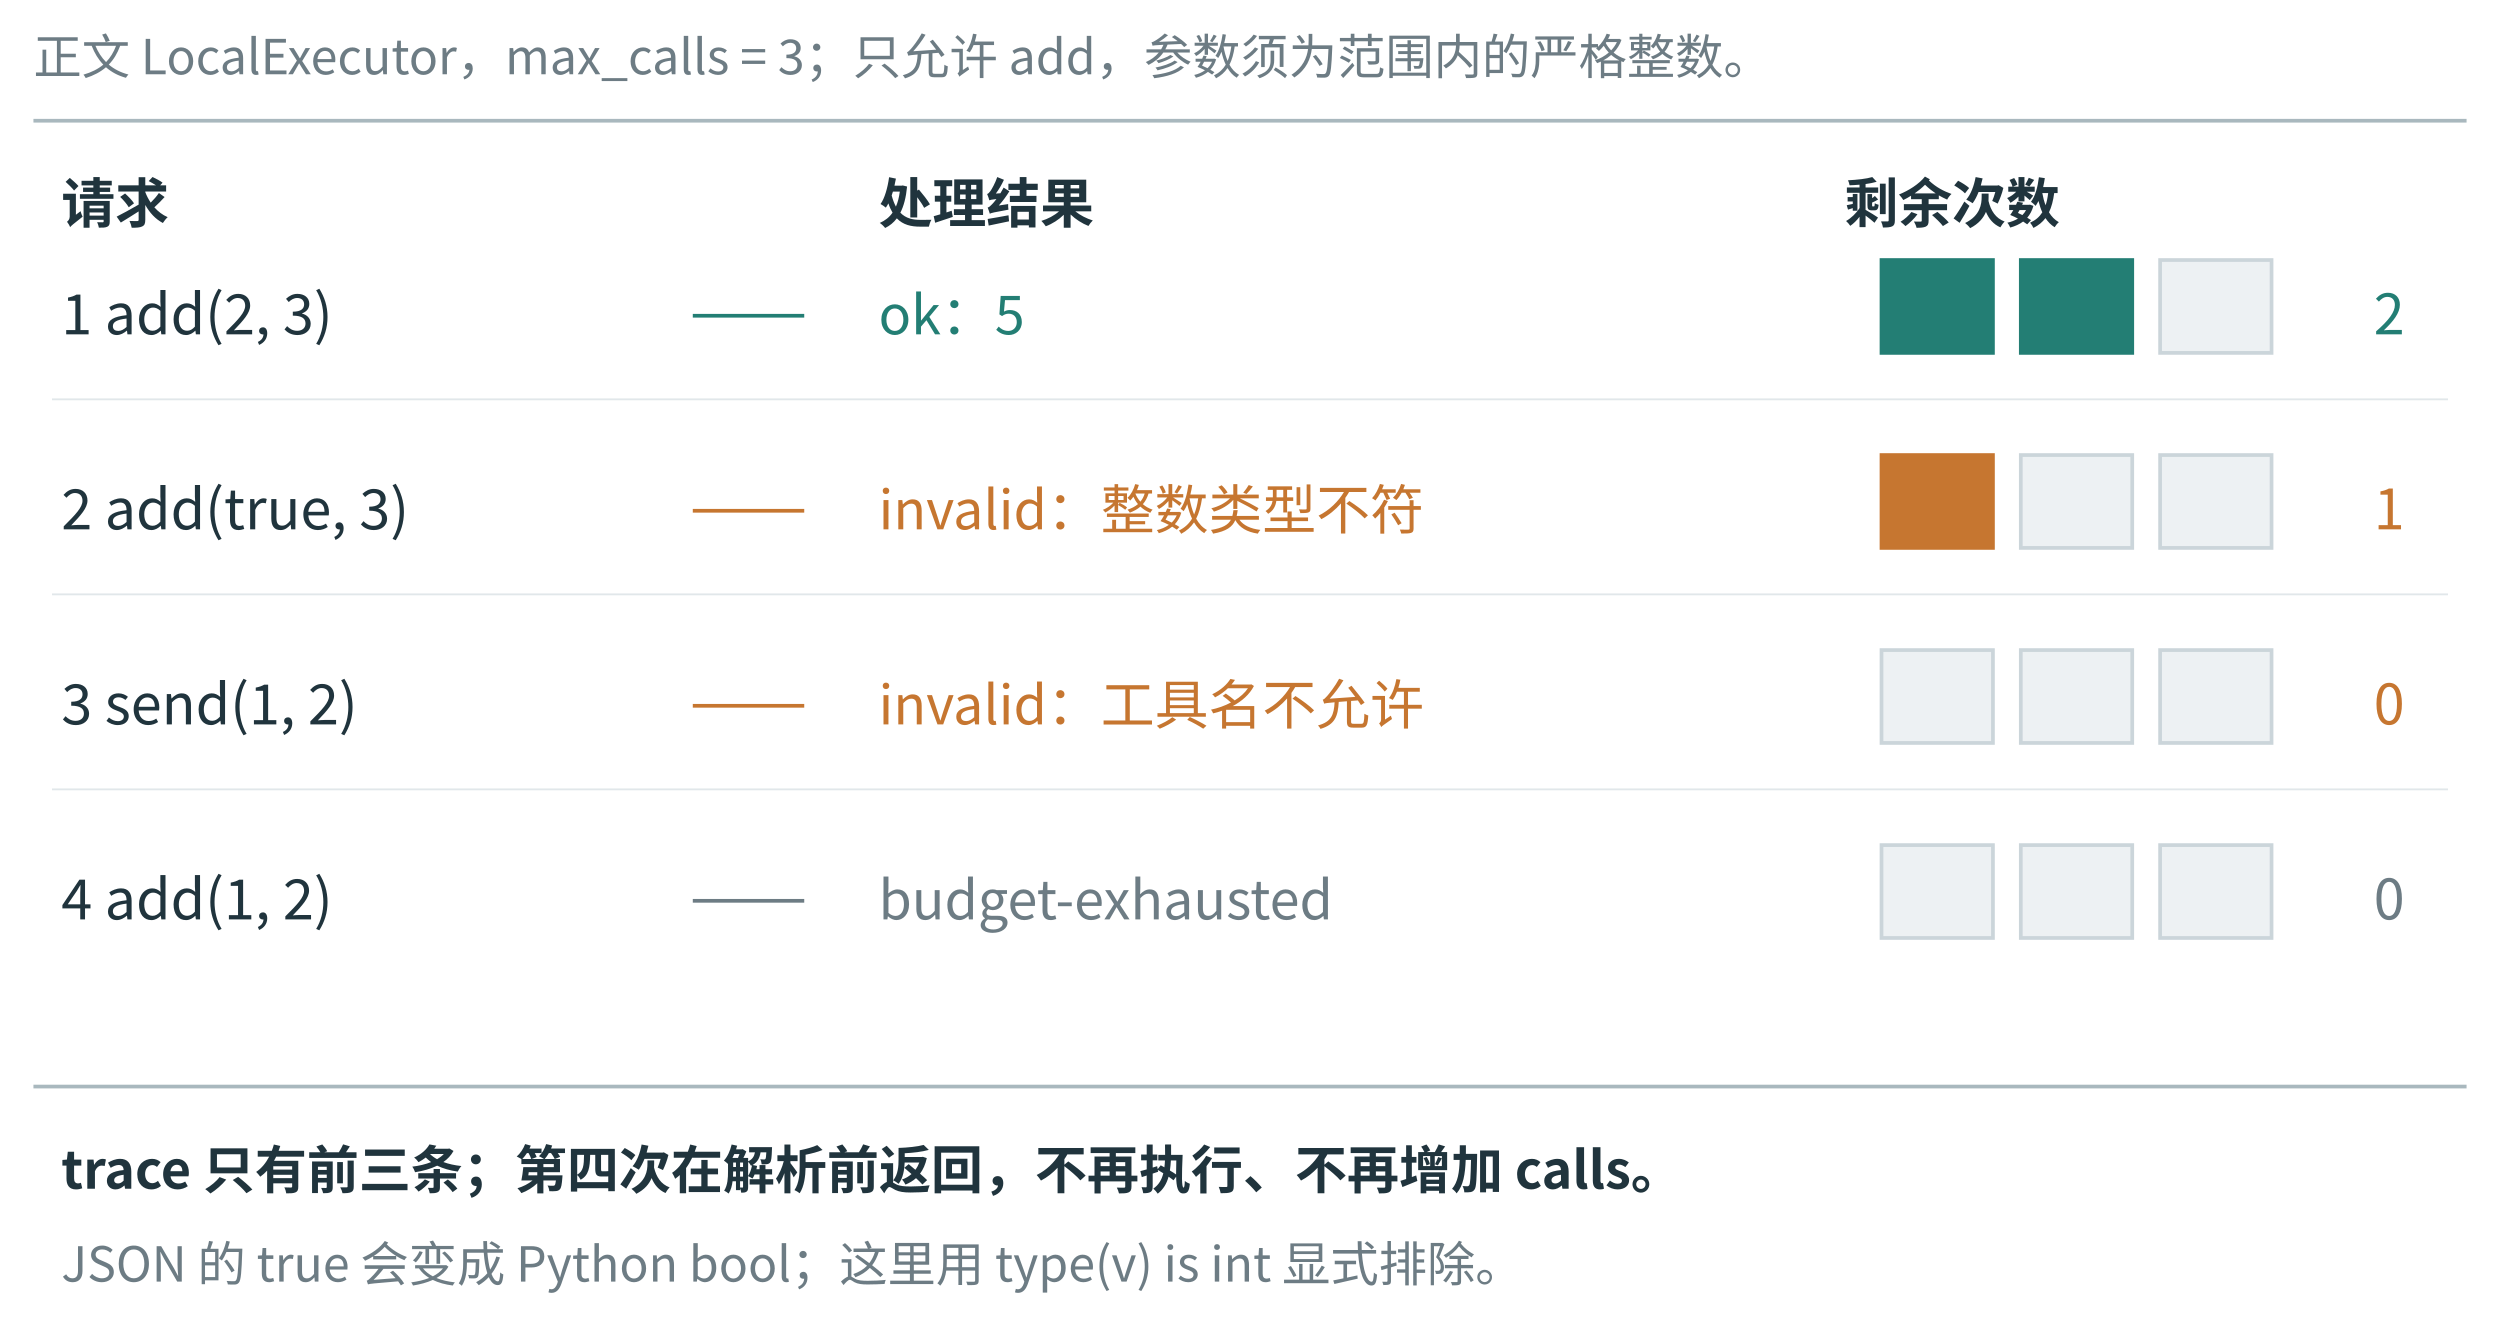
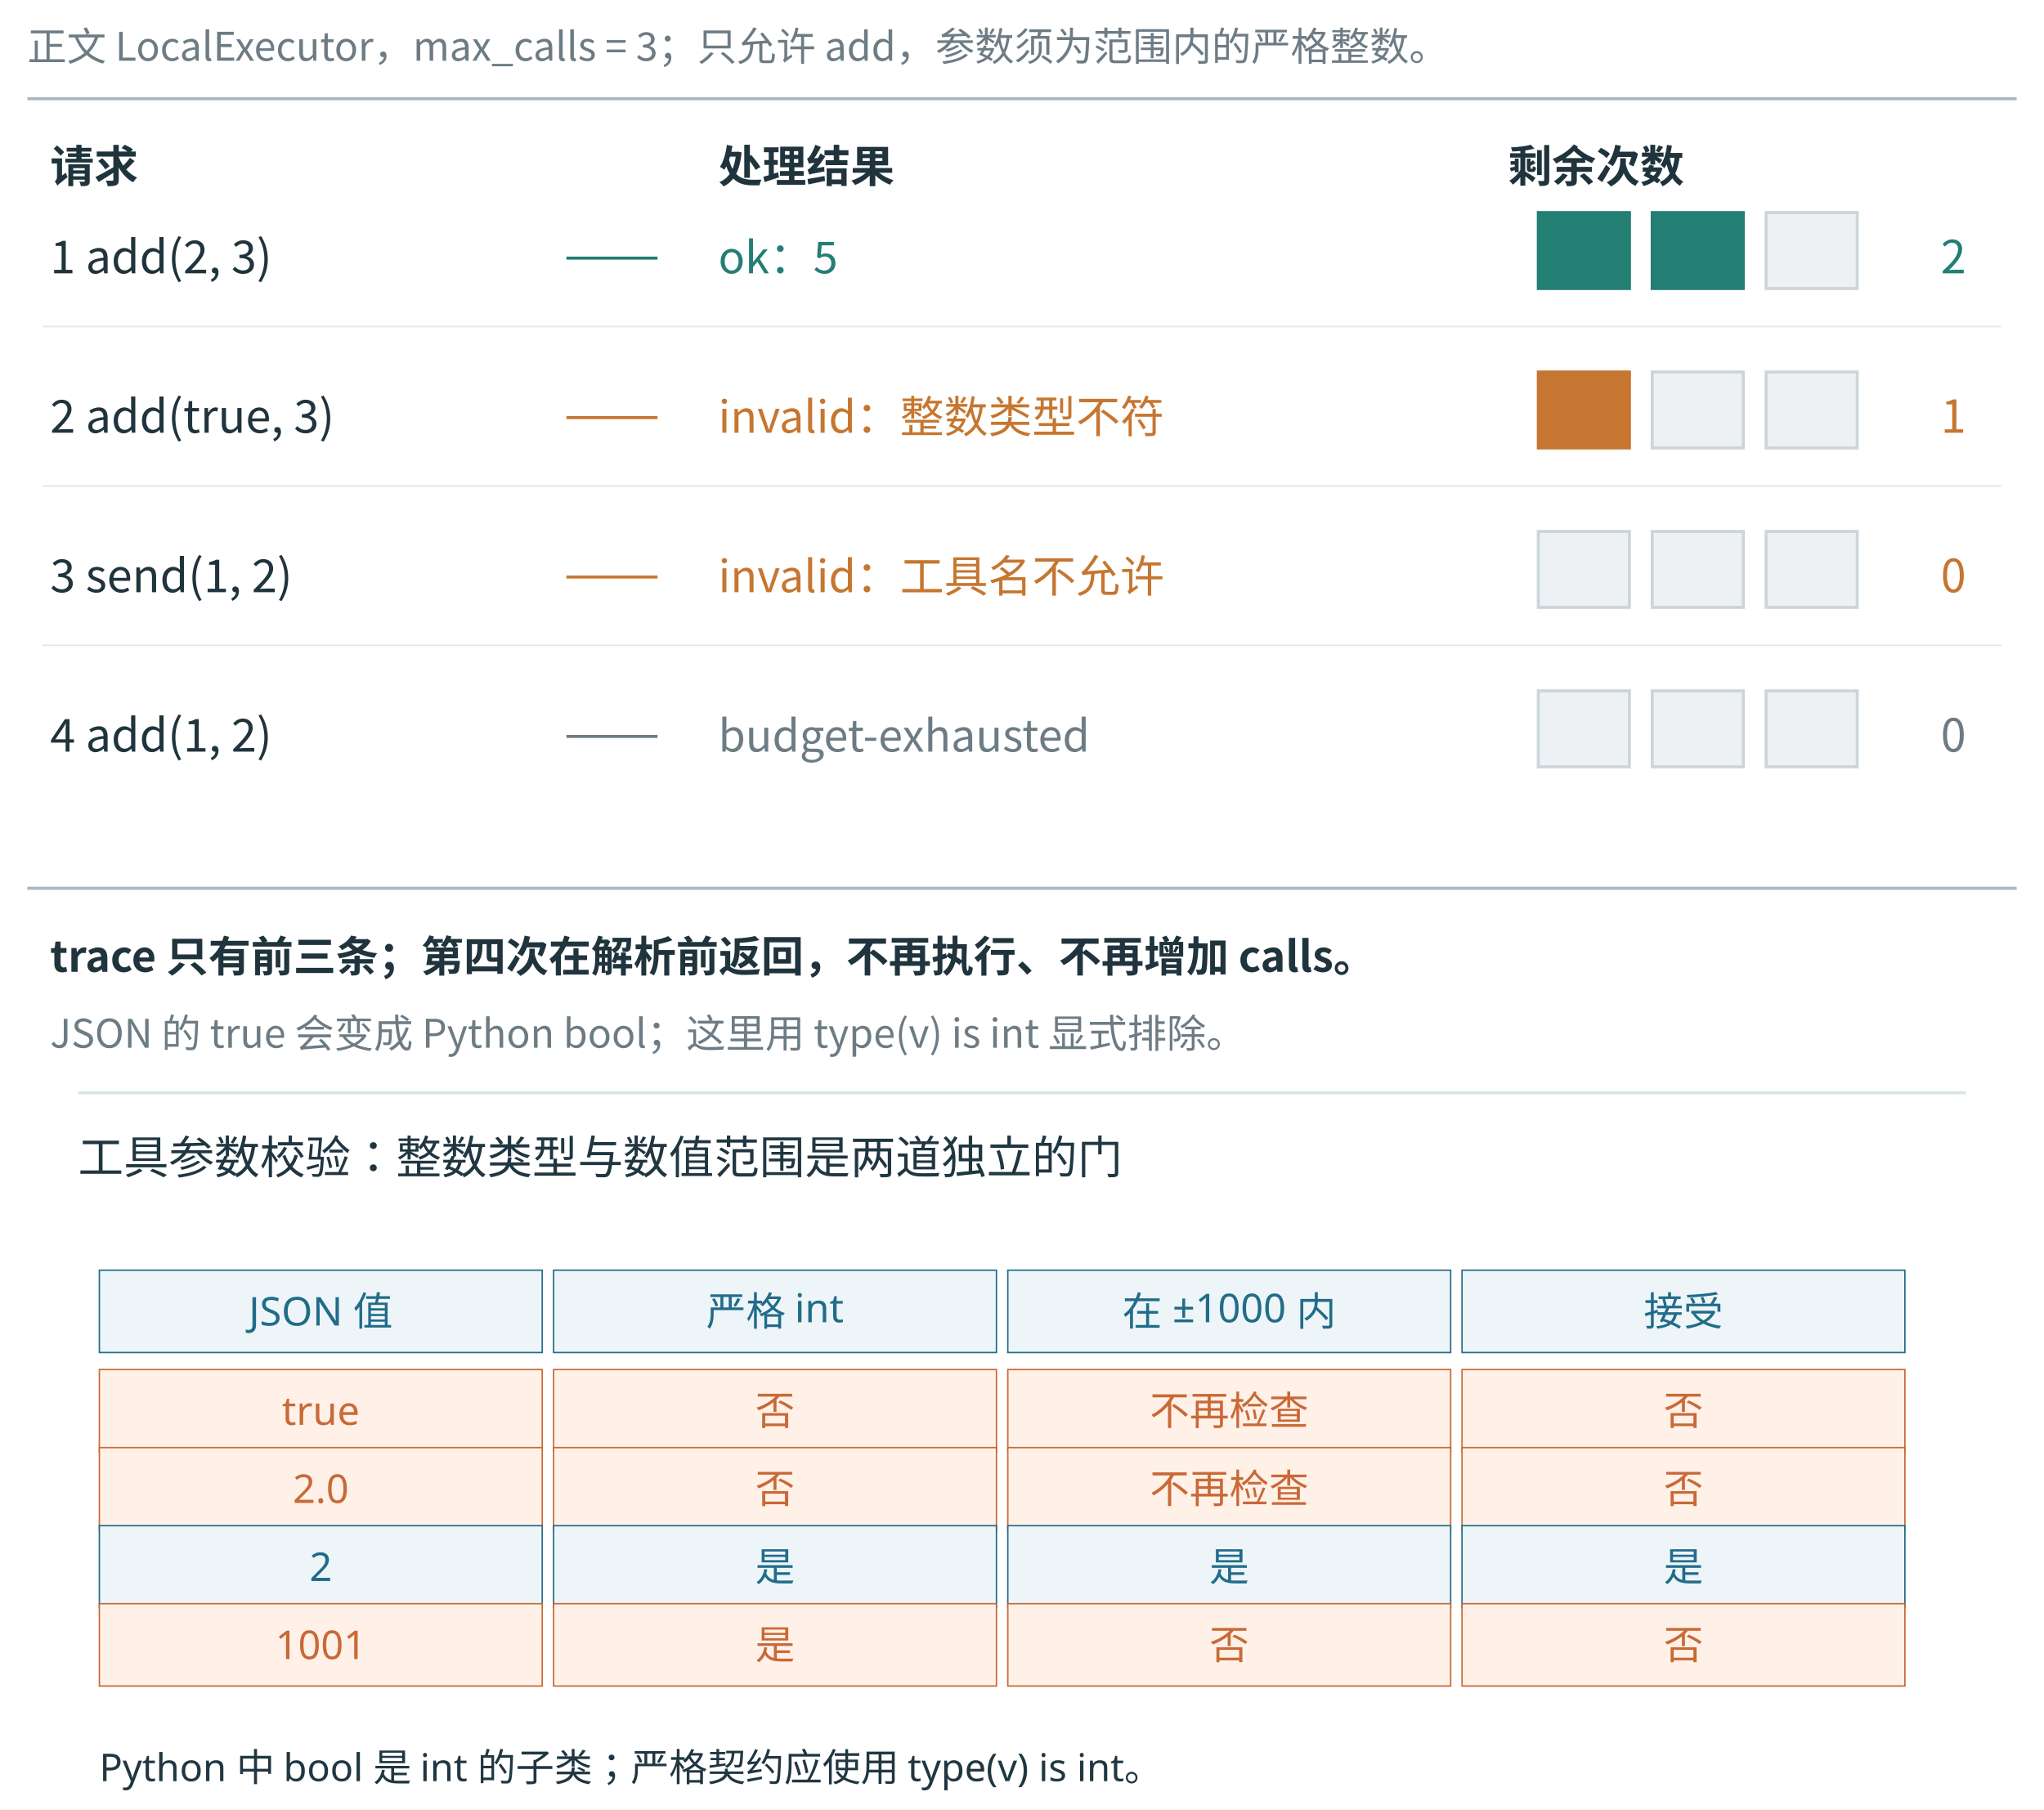
- <svg xmlns="http://www.w3.org/2000/svg" width="1346" height="715" viewBox="27 65 1346 715" role="img" aria-labelledby="title desc">
-   <rect x="27" y="65" width="1346" height="715" fill="#ffffff" />
-   <rect width="1400" height="790" fill="white" />
-   <g font-family="Microsoft YaHei, Noto Sans CJK SC, sans-serif" fill="#20343d">
-     <text x="45" y="105" font-size="26" fill="#6d7c84" text-anchor="start" font-weight="400">正文 LocalExecutor，max_calls = 3；只允许 add，参数须为范围内的严格整数。</text>
-     <line x1="45" y1="130" x2="1355" y2="130" stroke="#a9b8be" stroke-width="2" />
-     <text x="60" y="185" font-size="29" fill="#20343d" text-anchor="start" font-weight="700">请求</text>
-     <text x="500" y="185" font-size="29" fill="#20343d" text-anchor="start" font-weight="700">处理结果</text>
-     <text x="1020" y="185" font-size="29" fill="#20343d" text-anchor="start" font-weight="700">剩余次数</text>
-     <text x="60" y="245" font-size="30" fill="#20343d" text-anchor="start" font-weight="400">1   add(2, 3)</text>
-     <line x1="400" y1="235" x2="460" y2="235" stroke="#237e74" stroke-width="2" />
-     <text x="500" y="245" font-size="29" fill="#237e74" text-anchor="start" font-weight="400">ok：5</text>
-     <rect x="1040" y="205" width="60" height="50" fill="#237e74" stroke="#237e74" stroke-width="2" />
-     <rect x="1115" y="205" width="60" height="50" fill="#237e74" stroke="#237e74" stroke-width="2" />
-     <rect x="1190" y="205" width="60" height="50" fill="#edf1f3" stroke="#cbd5da" stroke-width="2" />
-     <text x="1305" y="245" font-size="30" fill="#237e74" text-anchor="start" font-weight="400">2</text>
-     <line x1="55" y1="280" x2="1345" y2="280" stroke="#e1e7ea" stroke-width="1" />
-     <text x="60" y="350" font-size="30" fill="#20343d" text-anchor="start" font-weight="400">2   add(true, 3)</text>
-     <line x1="400" y1="340" x2="460" y2="340" stroke="#c67630" stroke-width="2" />
-     <text x="500" y="350" font-size="29" fill="#c67630" text-anchor="start" font-weight="400">invalid：整数类型不符</text>
-     <rect x="1040" y="310" width="60" height="50" fill="#c67630" stroke="#c67630" stroke-width="2" />
-     <rect x="1115" y="310" width="60" height="50" fill="#edf1f3" stroke="#cbd5da" stroke-width="2" />
-     <rect x="1190" y="310" width="60" height="50" fill="#edf1f3" stroke="#cbd5da" stroke-width="2" />
-     <text x="1305" y="350" font-size="30" fill="#c67630" text-anchor="start" font-weight="400">1</text>
-     <line x1="55" y1="385" x2="1345" y2="385" stroke="#e1e7ea" stroke-width="1" />
-     <text x="60" y="455" font-size="30" fill="#20343d" text-anchor="start" font-weight="400">3   send(1, 2)</text>
-     <line x1="400" y1="445" x2="460" y2="445" stroke="#c67630" stroke-width="2" />
-     <text x="500" y="455" font-size="29" fill="#c67630" text-anchor="start" font-weight="400">invalid：工具名不允许</text>
-     <rect x="1040" y="415" width="60" height="50" fill="#edf1f3" stroke="#cbd5da" stroke-width="2" />
-     <rect x="1115" y="415" width="60" height="50" fill="#edf1f3" stroke="#cbd5da" stroke-width="2" />
-     <rect x="1190" y="415" width="60" height="50" fill="#edf1f3" stroke="#cbd5da" stroke-width="2" />
-     <text x="1305" y="455" font-size="30" fill="#c67630" text-anchor="start" font-weight="400">0</text>
-     <line x1="55" y1="490" x2="1345" y2="490" stroke="#e1e7ea" stroke-width="1" />
-     <text x="60" y="560" font-size="30" fill="#20343d" text-anchor="start" font-weight="400">4   add(1, 2)</text>
-     <line x1="400" y1="550" x2="460" y2="550" stroke="#6d7c84" stroke-width="2" />
-     <text x="500" y="560" font-size="29" fill="#6d7c84" text-anchor="start" font-weight="400">budget-exhausted</text>
-     <rect x="1040" y="520" width="60" height="50" fill="#edf1f3" stroke="#cbd5da" stroke-width="2" />
-     <rect x="1115" y="520" width="60" height="50" fill="#edf1f3" stroke="#cbd5da" stroke-width="2" />
-     <rect x="1190" y="520" width="60" height="50" fill="#edf1f3" stroke="#cbd5da" stroke-width="2" />
-     <text x="1305" y="560" font-size="30" fill="#6d7c84" text-anchor="start" font-weight="400">0</text>
-     <line x1="45" y1="650" x2="1355" y2="650" stroke="#a9b8be" stroke-width="2" />
-     <text x="60" y="705" font-size="28" fill="#20343d" text-anchor="start" font-weight="700">trace 只有前三条；第四次在解析前返回，不再执行、不再增加 calls。</text>
-     <text x="60" y="755" font-size="26" fill="#6d7c84" text-anchor="start" font-weight="400">JSON 的 true 会变成 Python bool；这里用 type(v) is int 显式排除。</text>
+ <svg xmlns="http://www.w3.org/2000/svg" width="1440" height="1274.93" viewBox="0 0 1440 1274.93" role="img">
+   <svg width="1440" height="764.933" viewBox="27 65 1346 715" role="img" aria-labelledby="title desc">
+     <rect x="27" y="65" width="1346" height="715" fill="#ffffff" />
+     <rect width="1400" height="790" fill="white" />
+     <g font-family="Microsoft YaHei, Noto Sans CJK SC, sans-serif" fill="#20343d">
+       <text x="45" y="105" font-size="26" fill="#6d7c84" text-anchor="start" font-weight="400">正文 LocalExecutor，max_calls = 3；只允许 add，参数须为范围内的严格整数。</text>
+       <line x1="45" y1="130" x2="1355" y2="130" stroke="#a9b8be" stroke-width="2" />
+       <text x="60" y="185" font-size="29" fill="#20343d" text-anchor="start" font-weight="700">请求</text>
+       <text x="500" y="185" font-size="29" fill="#20343d" text-anchor="start" font-weight="700">处理结果</text>
+       <text x="1020" y="185" font-size="29" fill="#20343d" text-anchor="start" font-weight="700">剩余次数</text>
+       <text x="60" y="245" font-size="30" fill="#20343d" text-anchor="start" font-weight="400">1   add(2, 3)</text>
+       <line x1="400" y1="235" x2="460" y2="235" stroke="#237e74" stroke-width="2" />
+       <text x="500" y="245" font-size="29" fill="#237e74" text-anchor="start" font-weight="400">ok：5</text>
+       <rect x="1040" y="205" width="60" height="50" fill="#237e74" stroke="#237e74" stroke-width="2" />
+       <rect x="1115" y="205" width="60" height="50" fill="#237e74" stroke="#237e74" stroke-width="2" />
+       <rect x="1190" y="205" width="60" height="50" fill="#edf1f3" stroke="#cbd5da" stroke-width="2" />
+       <text x="1305" y="245" font-size="30" fill="#237e74" text-anchor="start" font-weight="400">2</text>
+       <line x1="55" y1="280" x2="1345" y2="280" stroke="#e1e7ea" stroke-width="1" />
+       <text x="60" y="350" font-size="30" fill="#20343d" text-anchor="start" font-weight="400">2   add(true, 3)</text>
+       <line x1="400" y1="340" x2="460" y2="340" stroke="#c67630" stroke-width="2" />
+       <text x="500" y="350" font-size="29" fill="#c67630" text-anchor="start" font-weight="400">invalid：整数类型不符</text>
+       <rect x="1040" y="310" width="60" height="50" fill="#c67630" stroke="#c67630" stroke-width="2" />
+       <rect x="1115" y="310" width="60" height="50" fill="#edf1f3" stroke="#cbd5da" stroke-width="2" />
+       <rect x="1190" y="310" width="60" height="50" fill="#edf1f3" stroke="#cbd5da" stroke-width="2" />
+       <text x="1305" y="350" font-size="30" fill="#c67630" text-anchor="start" font-weight="400">1</text>
+       <line x1="55" y1="385" x2="1345" y2="385" stroke="#e1e7ea" stroke-width="1" />
+       <text x="60" y="455" font-size="30" fill="#20343d" text-anchor="start" font-weight="400">3   send(1, 2)</text>
+       <line x1="400" y1="445" x2="460" y2="445" stroke="#c67630" stroke-width="2" />
+       <text x="500" y="455" font-size="29" fill="#c67630" text-anchor="start" font-weight="400">invalid：工具名不允许</text>
+       <rect x="1040" y="415" width="60" height="50" fill="#edf1f3" stroke="#cbd5da" stroke-width="2" />
+       <rect x="1115" y="415" width="60" height="50" fill="#edf1f3" stroke="#cbd5da" stroke-width="2" />
+       <rect x="1190" y="415" width="60" height="50" fill="#edf1f3" stroke="#cbd5da" stroke-width="2" />
+       <text x="1305" y="455" font-size="30" fill="#c67630" text-anchor="start" font-weight="400">0</text>
+       <line x1="55" y1="490" x2="1345" y2="490" stroke="#e1e7ea" stroke-width="1" />
+       <text x="60" y="560" font-size="30" fill="#20343d" text-anchor="start" font-weight="400">4   add(1, 2)</text>
+       <line x1="400" y1="550" x2="460" y2="550" stroke="#6d7c84" stroke-width="2" />
+       <text x="500" y="560" font-size="29" fill="#6d7c84" text-anchor="start" font-weight="400">budget-exhausted</text>
+       <rect x="1040" y="520" width="60" height="50" fill="#edf1f3" stroke="#cbd5da" stroke-width="2" />
+       <rect x="1115" y="520" width="60" height="50" fill="#edf1f3" stroke="#cbd5da" stroke-width="2" />
+       <rect x="1190" y="520" width="60" height="50" fill="#edf1f3" stroke="#cbd5da" stroke-width="2" />
+       <text x="1305" y="560" font-size="30" fill="#6d7c84" text-anchor="start" font-weight="400">0</text>
+       <line x1="45" y1="650" x2="1355" y2="650" stroke="#a9b8be" stroke-width="2" />
+       <text x="60" y="705" font-size="28" fill="#20343d" text-anchor="start" font-weight="700">trace 只有前三条；第四次在解析前返回，不再执行、不再增加 calls。</text>
+       <text x="60" y="755" font-size="26" fill="#6d7c84" text-anchor="start" font-weight="400">JSON 的 true 会变成 Python bool；这里用 type(v) is int 显式排除。</text>
+     </g>
+   </svg>
+   <g id="round-20261105c-teaching" transform="translate(0 764.933) scale(1)">
+     <g font-family="Microsoft YaHei, sans-serif">
+       <rect width="1440" height="510" fill="white" />
+       <line x1="55" y1="5" x2="1385" y2="5" stroke="#d8e3e8" stroke-width="2" stroke-dasharray="" />
+       <text x="55" y="62" font-size="32" fill="#203742" text-anchor="start">工具参数校验：整数类型与数值范围是两道独立的门</text>
+       <rect x="70" y="130" width="312" height="58" fill="#edf5f8" stroke="#216c89" />
+       <text x="226.0" y="169" font-size="28" fill="#216c89" text-anchor="middle">JSON 值</text>
+       <rect x="390" y="130" width="312" height="58" fill="#edf5f8" stroke="#216c89" />
+       <text x="546.0" y="169" font-size="28" fill="#216c89" text-anchor="middle">严格 int</text>
+       <rect x="710" y="130" width="312" height="58" fill="#edf5f8" stroke="#216c89" />
+       <text x="866.0" y="169" font-size="28" fill="#216c89" text-anchor="middle">在 ±1000 内</text>
+       <rect x="1030" y="130" width="312" height="58" fill="#edf5f8" stroke="#216c89" />
+       <text x="1186.0" y="169" font-size="28" fill="#216c89" text-anchor="middle">接受</text>
+       <rect x="70" y="200" width="312" height="58" fill="#fff1e7" stroke="#c96937" />
+       <text x="226.0" y="239" font-size="28" fill="#c96937" text-anchor="middle">true</text>
+       <rect x="390" y="200" width="312" height="58" fill="#fff1e7" stroke="#c96937" />
+       <text x="546.0" y="239" font-size="28" fill="#c96937" text-anchor="middle">否</text>
+       <rect x="710" y="200" width="312" height="58" fill="#fff1e7" stroke="#c96937" />
+       <text x="866.0" y="239" font-size="28" fill="#c96937" text-anchor="middle">不再检查</text>
+       <rect x="1030" y="200" width="312" height="58" fill="#fff1e7" stroke="#c96937" />
+       <text x="1186.0" y="239" font-size="28" fill="#c96937" text-anchor="middle">否</text>
+       <rect x="70" y="255" width="312" height="58" fill="#fff1e7" stroke="#c96937" />
+       <text x="226.0" y="294" font-size="28" fill="#c96937" text-anchor="middle">2.0</text>
+       <rect x="390" y="255" width="312" height="58" fill="#fff1e7" stroke="#c96937" />
+       <text x="546.0" y="294" font-size="28" fill="#c96937" text-anchor="middle">否</text>
+       <rect x="710" y="255" width="312" height="58" fill="#fff1e7" stroke="#c96937" />
+       <text x="866.0" y="294" font-size="28" fill="#c96937" text-anchor="middle">不再检查</text>
+       <rect x="1030" y="255" width="312" height="58" fill="#fff1e7" stroke="#c96937" />
+       <text x="1186.0" y="294" font-size="28" fill="#c96937" text-anchor="middle">否</text>
+       <rect x="70" y="310" width="312" height="58" fill="#edf5f8" stroke="#216c89" />
+       <text x="226.0" y="349" font-size="28" fill="#216c89" text-anchor="middle">2</text>
+       <rect x="390" y="310" width="312" height="58" fill="#edf5f8" stroke="#216c89" />
+       <text x="546.0" y="349" font-size="28" fill="#216c89" text-anchor="middle">是</text>
+       <rect x="710" y="310" width="312" height="58" fill="#edf5f8" stroke="#216c89" />
+       <text x="866.0" y="349" font-size="28" fill="#216c89" text-anchor="middle">是</text>
+       <rect x="1030" y="310" width="312" height="58" fill="#edf5f8" stroke="#216c89" />
+       <text x="1186.0" y="349" font-size="28" fill="#216c89" text-anchor="middle">是</text>
+       <rect x="70" y="365" width="312" height="58" fill="#fff1e7" stroke="#c96937" />
+       <text x="226.0" y="404" font-size="28" fill="#c96937" text-anchor="middle">1001</text>
+       <rect x="390" y="365" width="312" height="58" fill="#fff1e7" stroke="#c96937" />
+       <text x="546.0" y="404" font-size="28" fill="#c96937" text-anchor="middle">是</text>
+       <rect x="710" y="365" width="312" height="58" fill="#fff1e7" stroke="#c96937" />
+       <text x="866.0" y="404" font-size="28" fill="#c96937" text-anchor="middle">否</text>
+       <rect x="1030" y="365" width="312" height="58" fill="#fff1e7" stroke="#c96937" />
+       <text x="1186.0" y="404" font-size="28" fill="#c96937" text-anchor="middle">否</text>
+       <text x="70" y="490" font-size="27" fill="#203742" text-anchor="start">Python 中 bool 是 int 的子类；严格契约应使用 type(v) is int。</text>
+     </g>
  </g>
</svg>
